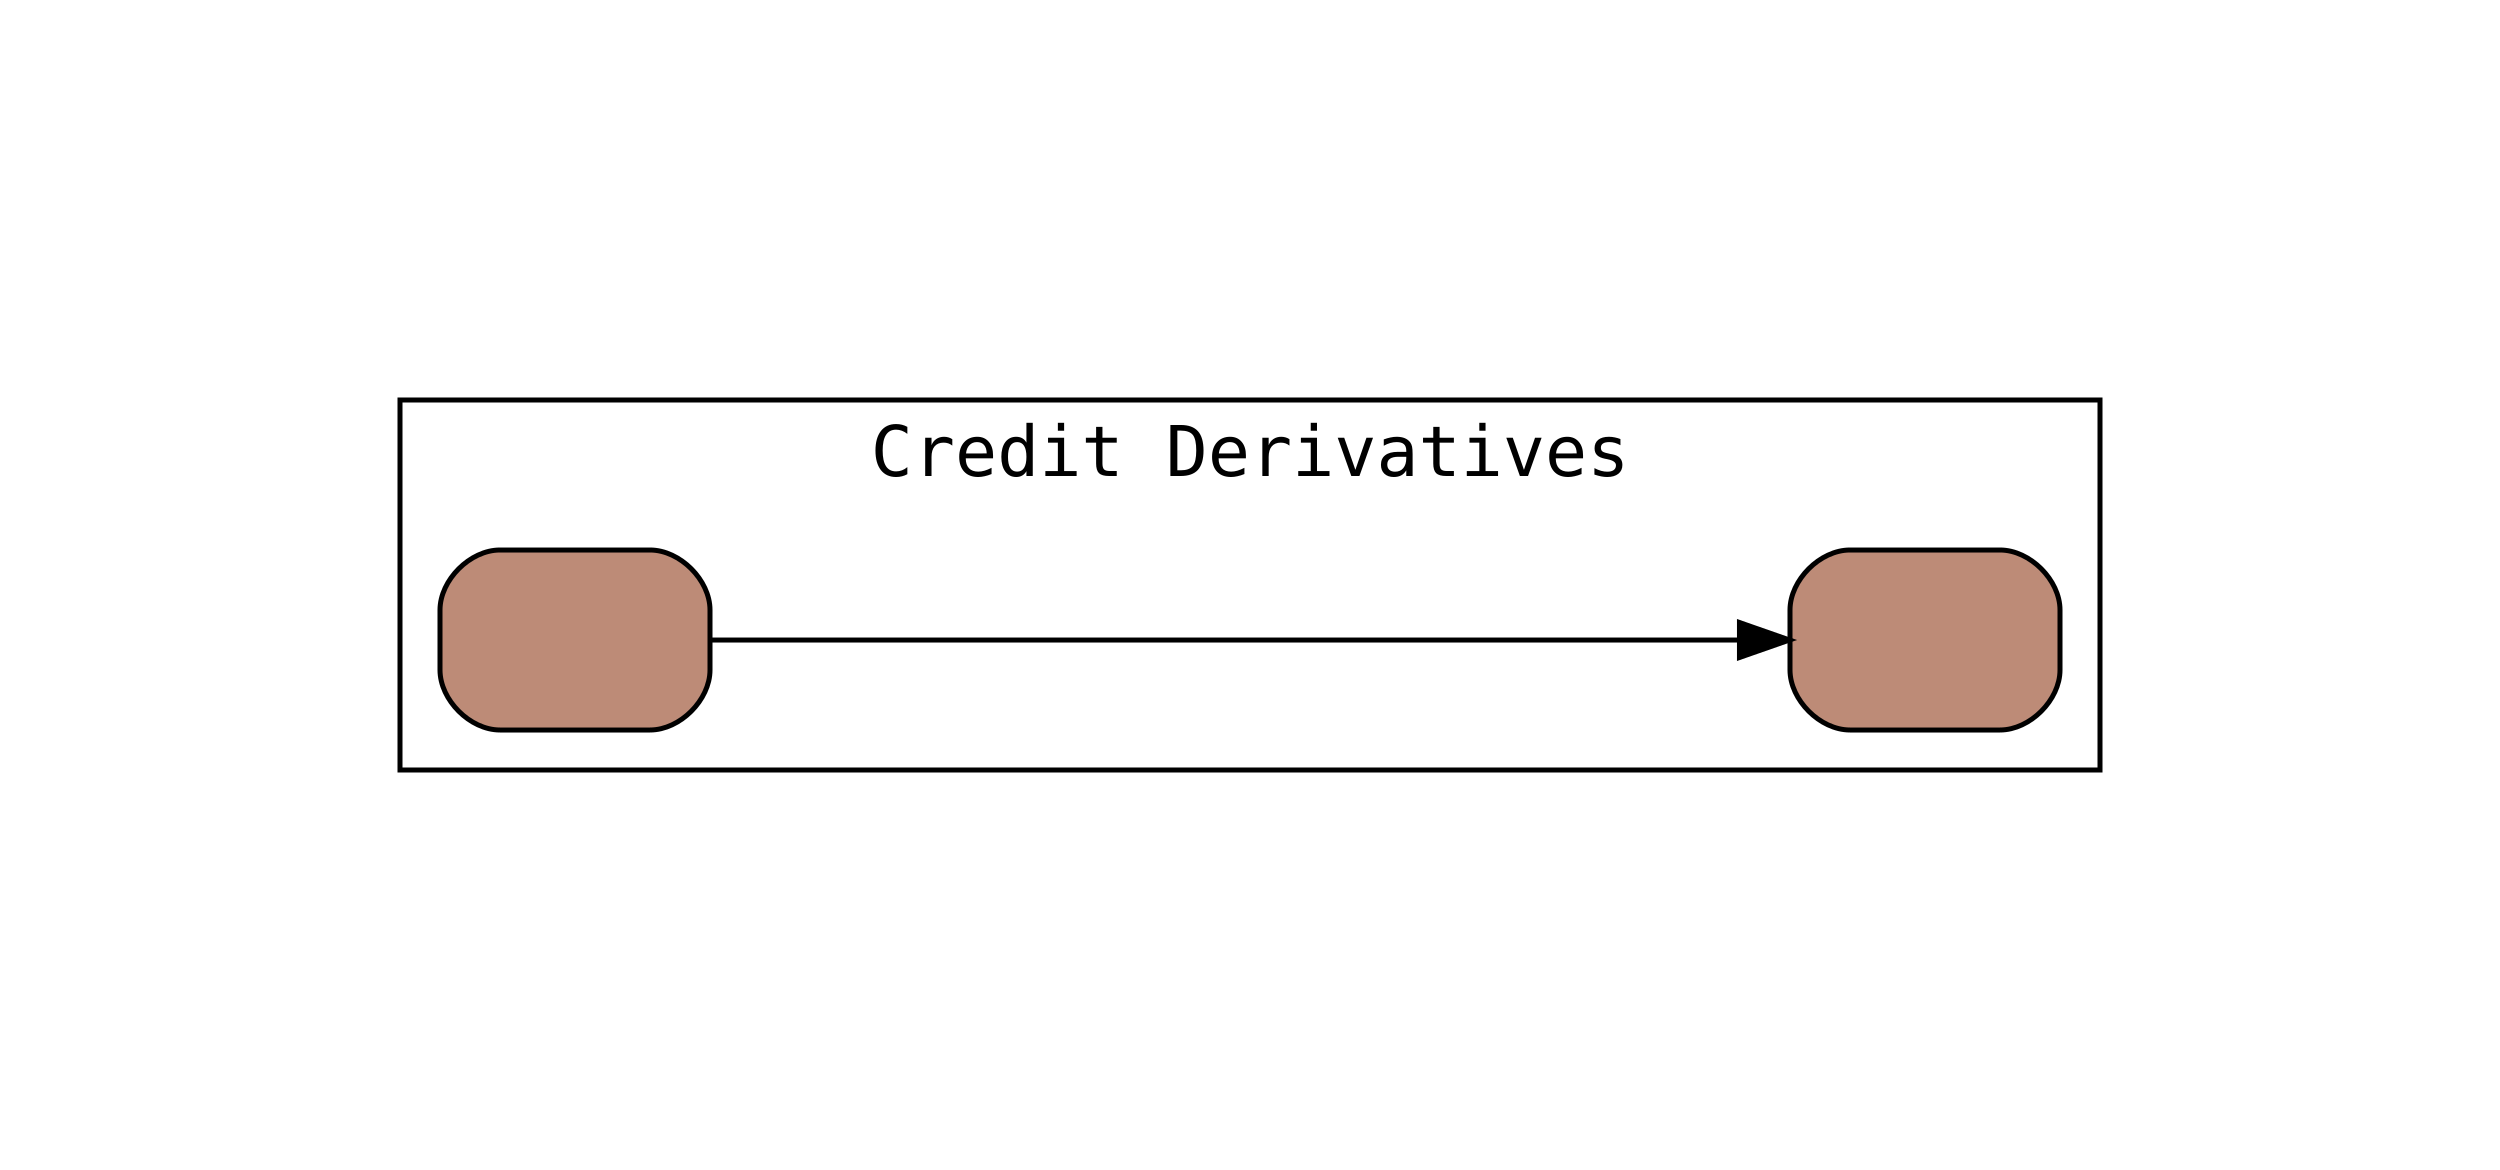
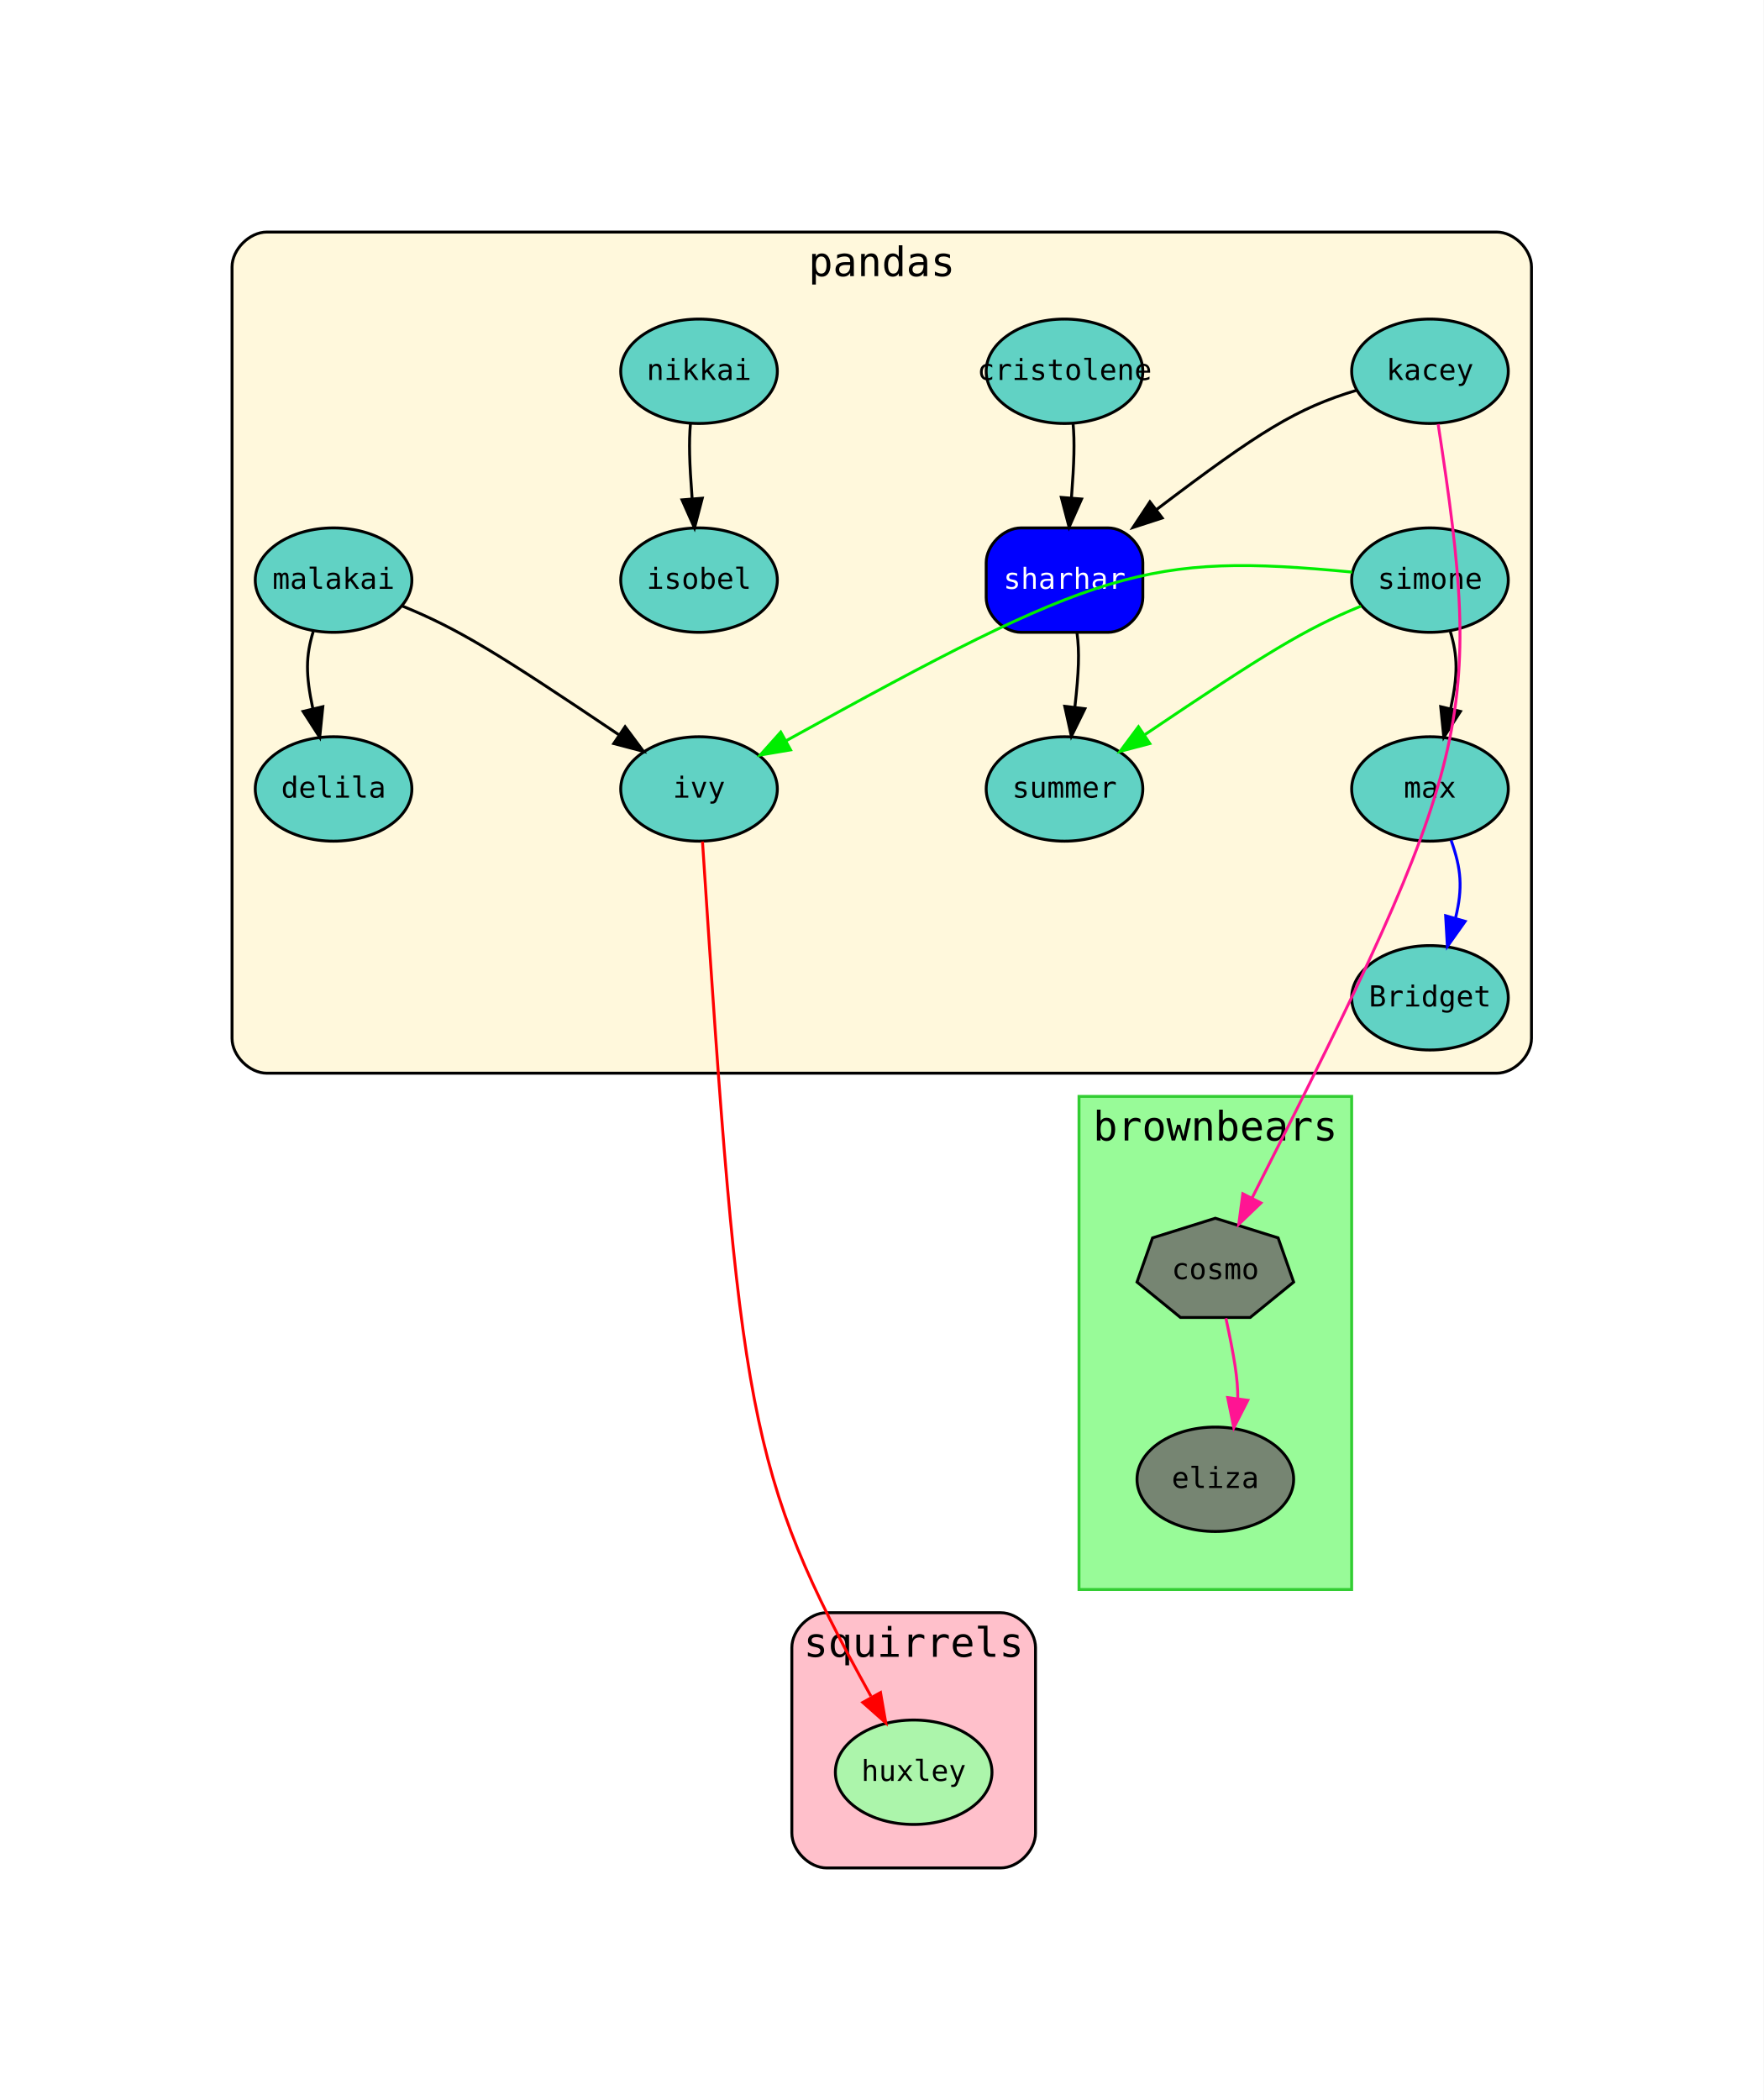
- <svg xmlns="http://www.w3.org/2000/svg" width="500pt" height="234pt" viewBox="0.00 0.00 500.00 234.00">
-   <g id="graph0" class="graph" transform="scale(1 1) rotate(0) translate(72 162)">
-     <polygon fill="#ffffff" stroke="transparent" points="-72,72 -72,-162 428,-162 428,72 -72,72" />
+ <svg xmlns="http://www.w3.org/2000/svg" width="608pt" height="724pt" viewBox="0.00 0.00 608.00 724.00">
+   <g id="graph0" class="graph" transform="scale(1 1) rotate(0) translate(72 652)">
+     <polygon fill="#ffffff" stroke="transparent" points="-72,72 -72,-652 536,-652 536,72 -72,72" />
    <g id="clust1" class="cluster">
-       <polygon fill="none" stroke="#000000" points="8,-8 8,-82 348,-82 348,-8 8,-8" />
-       <text text-anchor="middle" x="178" y="-66.8" font-family="Monospace" font-size="14.00" fill="#000000">Credit Derivatives</text>
+       <path fill="#fff8dc" stroke="#000000" d="M20,-282C20,-282 444,-282 444,-282 450,-282 456,-288 456,-294 456,-294 456,-560 456,-560 456,-566 450,-572 444,-572 444,-572 20,-572 20,-572 14,-572 8,-566 8,-560 8,-560 8,-294 8,-294 8,-288 14,-282 20,-282" />
+       <text text-anchor="middle" x="232" y="-556.8" font-family="Monospace" font-size="14.00" fill="#000000">pandas</text>
+     </g>
+     <g id="clust2" class="cluster">
+       <path fill="#ffc0cb" stroke="#000000" d="M213,-8C213,-8 273,-8 273,-8 279,-8 285,-14 285,-20 285,-20 285,-84 285,-84 285,-90 279,-96 273,-96 273,-96 213,-96 213,-96 207,-96 201,-90 201,-84 201,-84 201,-20 201,-20 201,-14 207,-8 213,-8" />
+       <text text-anchor="middle" x="243" y="-80.8" font-family="Monospace" font-size="14.00" fill="#000000">squirrels</text>
+     </g>
+     <g id="clust3" class="cluster">
+       <polygon fill="#98fb98" stroke="#32cd32" points="300,-104 300,-274 394,-274 394,-104 300,-104" />
+       <text text-anchor="middle" x="347" y="-258.8" font-family="Monospace" font-size="14.00" fill="#000000">brownbears</text>
    </g>
    <g id="node1" class="node">
-       <path fill="#bd8b77" stroke="#000000" d="M328,-52C328,-52 298,-52 298,-52 292,-52 286,-46 286,-40 286,-40 286,-28 286,-28 286,-22 292,-16 298,-16 298,-16 328,-16 328,-16 334,-16 340,-22 340,-28 340,-28 340,-40 340,-40 340,-46 334,-52 328,-52" />
+       <ellipse fill="#61d2c4" stroke="#000000" cx="43" cy="-380" rx="27" ry="18" />
+       <text text-anchor="middle" x="43" y="-377" font-family="Monospace" font-size="10.00" fill="#000000">delila</text>
    </g>
    <g id="node2" class="node">
-       <path fill="#bd8b77" stroke="#000000" d="M58,-52C58,-52 28,-52 28,-52 22,-52 16,-46 16,-40 16,-40 16,-28 16,-28 16,-22 22,-16 28,-16 28,-16 58,-16 58,-16 64,-16 70,-22 70,-28 70,-28 70,-40 70,-40 70,-46 64,-52 58,-52" />
+       <ellipse fill="#61d2c4" stroke="#000000" cx="295" cy="-524" rx="27" ry="18" />
+       <text text-anchor="middle" x="295" y="-521" font-family="Monospace" font-size="10.00" fill="#000000">cristolene</text>
+     </g>
+     <g id="node8" class="node">
+       <path fill="#0000ff" stroke="#000000" d="M310,-470C310,-470 280,-470 280,-470 274,-470 268,-464 268,-458 268,-458 268,-446 268,-446 268,-440 274,-434 280,-434 280,-434 310,-434 310,-434 316,-434 322,-440 322,-446 322,-446 322,-458 322,-458 322,-464 316,-470 310,-470" />
+       <text text-anchor="middle" x="295" y="-449" font-family="Monospace" font-size="10.00" fill="#ffffff">sharhar</text>
    </g>
    <g id="edge1" class="edge">
-       <path fill="none" stroke="#000000" d="M70.125,-34C70.125,-34 275.893,-34 275.893,-34" />
-       <polygon fill="#000000" stroke="#000000" points="275.893,-37.5 285.893,-34 275.893,-30.5 275.893,-37.5" />
+       <path fill="none" stroke="#000000" d="M297.955,-505.999C298.521,-499.585 298.336,-492.746 297.4,-480.349" />
+       <polygon fill="#000000" stroke="#000000" points="300.88,-479.954 296.586,-470.268 293.902,-480.517 300.88,-479.954" />
+     </g>
+     <g id="node3" class="node">
+       <ellipse fill="#61d2c4" stroke="#000000" cx="169" cy="-524" rx="27" ry="18" />
+       <text text-anchor="middle" x="169" y="-521" font-family="Monospace" font-size="10.00" fill="#000000">nikkai</text>
+     </g>
+     <g id="node9" class="node">
+       <ellipse fill="#61d2c4" stroke="#000000" cx="169" cy="-452" rx="27" ry="18" />
+       <text text-anchor="middle" x="169" y="-449" font-family="Monospace" font-size="10.00" fill="#000000">isobel</text>
+     </g>
+     <g id="edge2" class="edge">
+       <path fill="none" stroke="#000000" d="M166.045,-505.999C165.477,-499.553 165.666,-492.678 166.614,-480.164" />
+       <polygon fill="#000000" stroke="#000000" points="170.12,-480.231 167.438,-469.981 163.143,-479.666 170.12,-480.231" />
+     </g>
+     <g id="node4" class="node">
+       <ellipse fill="#61d2c4" stroke="#000000" cx="43" cy="-452" rx="27" ry="18" />
+       <text text-anchor="middle" x="43" y="-449" font-family="Monospace" font-size="10.00" fill="#000000">malakai</text>
+     </g>
+     <g id="edge4" class="edge">
+       <path fill="none" stroke="#000000" d="M35.988,-434.258C33.408,-425.89 33.357,-419.399 35.835,-407.8" />
+       <polygon fill="#000000" stroke="#000000" points="39.3,-408.358 38.224,-397.818 32.492,-406.729 39.3,-408.358" />
+     </g>
+     <g id="node12" class="node">
+       <ellipse fill="#61d2c4" stroke="#000000" cx="169" cy="-380" rx="27" ry="18" />
+       <text text-anchor="middle" x="169" y="-377" font-family="Monospace" font-size="10.00" fill="#000000">ivy</text>
+     </g>
+     <g id="edge5" class="edge">
+       <path fill="none" stroke="#000000" d="M66.795,-443.027C86.055,-435.14 99.456,-426.903 141.371,-398.672" />
+       <polygon fill="#000000" stroke="#000000" points="143.506,-401.453 149.839,-392.959 139.592,-395.65 143.506,-401.453" />
+     </g>
+     <g id="node5" class="node">
+       <ellipse fill="#61d2c4" stroke="#000000" cx="421" cy="-380" rx="27" ry="18" />
+       <text text-anchor="middle" x="421" y="-377" font-family="Monospace" font-size="10.00" fill="#000000">max</text>
+     </g>
+     <g id="node6" class="node">
+       <ellipse fill="#61d2c4" stroke="#000000" cx="421" cy="-308" rx="27" ry="18" />
+       <text text-anchor="middle" x="421" y="-305" font-family="Monospace" font-size="10.00" fill="#000000">Bridget</text>
+     </g>
+     <g id="edge6" class="edge">
+       <path fill="none" stroke="#0000ff" d="M428.279,-362.317C431.817,-352.4 432.332,-345.919 429.823,-335.525" />
+       <polygon fill="#0000ff" stroke="#0000ff" points="433.129,-334.356 427.003,-325.711 426.401,-336.289 433.129,-334.356" />
+     </g>
+     <g id="node15" class="node">
+       <polygon fill="#768572" stroke="#000000" points="374,-209.995 368.652,-225.223 347,-232 325.348,-225.223 320,-209.995 334.984,-197.783 359.016,-197.783 374,-209.995" />
+       <text text-anchor="middle" x="347" y="-211" font-family="Monospace" font-size="10.00" fill="#000000">cosmo</text>
+     </g>
+     <g id="node7" class="node">
+       <ellipse fill="#61d2c4" stroke="#000000" cx="421" cy="-452" rx="27" ry="18" />
+       <text text-anchor="middle" x="421" y="-449" font-family="Monospace" font-size="10.00" fill="#000000">simone</text>
+     </g>
+     <g id="edge8" class="edge">
+       <path fill="none" stroke="#000000" d="M428.012,-434.258C430.592,-425.89 430.643,-419.399 428.165,-407.8" />
+       <polygon fill="#000000" stroke="#000000" points="431.507,-406.729 425.776,-397.818 424.7,-408.358 431.507,-406.729" />
+     </g>
+     <g id="node11" class="node">
+       <ellipse fill="#61d2c4" stroke="#000000" cx="295" cy="-380" rx="27" ry="18" />
+       <text text-anchor="middle" x="295" y="-377" font-family="Monospace" font-size="10.00" fill="#000000">summer</text>
+     </g>
+     <g id="edge9" class="edge">
+       <path fill="none" stroke="#00ee00" d="M397.205,-443.027C377.945,-435.14 364.544,-426.903 322.629,-398.672" />
+       <polygon fill="#00ee00" stroke="#00ee00" points="324.408,-395.65 314.161,-392.959 320.494,-401.453 324.408,-395.65" />
+     </g>
+     <g id="edge10" class="edge">
+       <path fill="none" stroke="#00ee00" d="M394.152,-454.762C323.209,-461.538 306.605,-456.001 199.047,-396.639" />
+       <polygon fill="#00ee00" stroke="#00ee00" points="200.551,-393.471 190.105,-391.697 197.164,-399.598 200.551,-393.471" />
+     </g>
+     <g id="edge12" class="edge">
+       <path fill="none" stroke="#000000" d="M299.31,-433.797C300.197,-427.205 299.949,-420.425 298.569,-408.14" />
+       <polygon fill="#000000" stroke="#000000" points="302.036,-407.654 297.363,-398.145 295.086,-408.493 302.036,-407.654" />
+     </g>
+     <g id="node10" class="node">
+       <ellipse fill="#61d2c4" stroke="#000000" cx="421" cy="-524" rx="27" ry="18" />
+       <text text-anchor="middle" x="421" y="-521" font-family="Monospace" font-size="10.00" fill="#000000">kacey</text>
+     </g>
+     <g id="edge14" class="edge">
+       <path fill="none" stroke="#000000" d="M395.754,-517.46C375.103,-511.244 362.488,-503.466 326.629,-476.25" />
+       <polygon fill="#000000" stroke="#000000" points="328.688,-473.418 318.613,-470.141 324.445,-478.986 328.688,-473.418" />
+     </g>
+     <g id="edge13" class="edge">
+       <path fill="none" stroke="#ff1493" d="M423.819,-505.796C439.49,-403.332 436.208,-390.173 359.738,-239.123" />
+       <polygon fill="#ff1493" stroke="#ff1493" points="362.722,-237.269 355.081,-229.931 356.478,-240.433 362.722,-237.269" />
+     </g>
+     <g id="node13" class="node">
+       <ellipse fill="#acf5ab" stroke="#000000" cx="243" cy="-41" rx="27" ry="18" />
+       <text text-anchor="middle" x="243" y="-38" font-family="Monospace" font-size="10.00" fill="#000000">huxley</text>
+     </g>
+     <g id="edge16" class="edge">
+       <path fill="none" stroke="#ff0000" d="M170.19,-361.86C183.12,-165.006 185.575,-144.23 228.267,-67.207" />
+       <polygon fill="#ff0000" stroke="#ff0000" points="231.567,-68.475 233.385,-58.037 225.455,-65.063 231.567,-68.475" />
+     </g>
+     <g id="node14" class="node">
+       <ellipse fill="#768572" stroke="#000000" cx="347" cy="-142" rx="27" ry="18" />
+       <text text-anchor="middle" x="347" y="-139" font-family="Monospace" font-size="10.00" fill="#000000">eliza</text>
+     </g>
+     <g id="edge11" class="edge">
+       <path fill="none" stroke="#ff1493" d="M350.653,-197.512C353.473,-184.419 354.832,-176.45 354.732,-169.772" />
+       <polygon fill="#ff1493" stroke="#ff1493" points="358.19,-169.224 353.372,-159.788 351.254,-170.168 358.19,-169.224" />
    </g>
  </g>
</svg>
